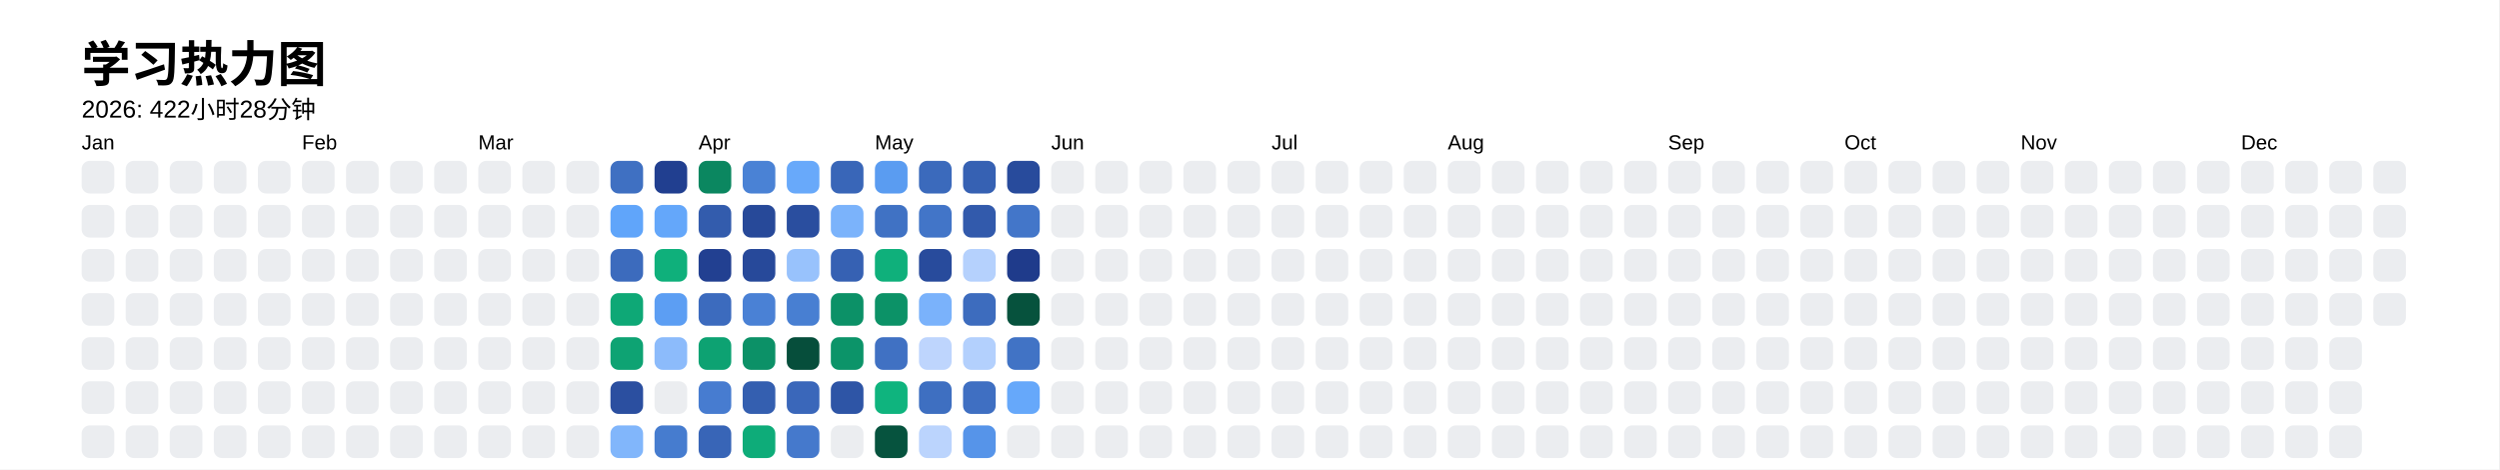
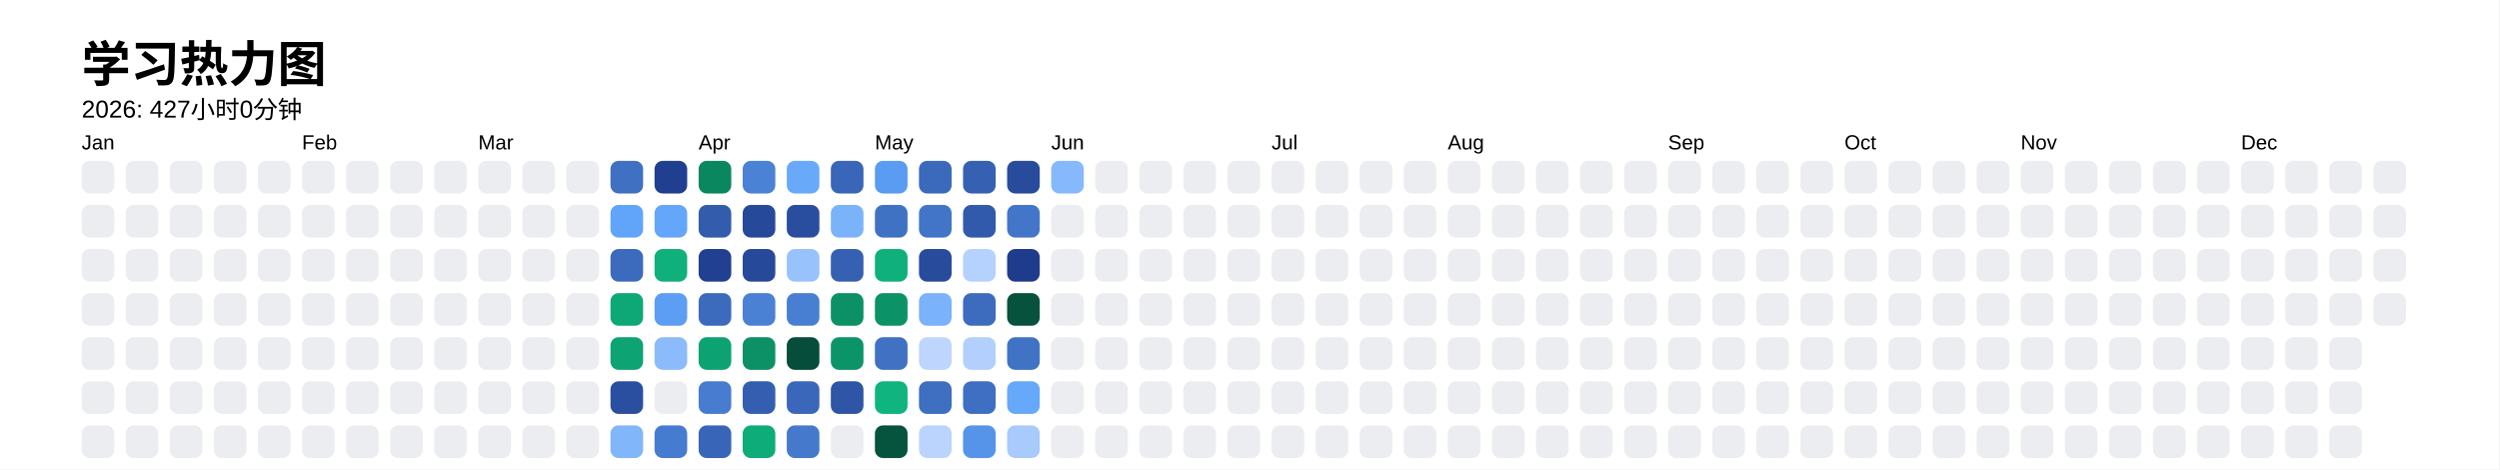
<svg xmlns="http://www.w3.org/2000/svg" style="background-color:white;" baseProfile="full" height="57.5mm" version="1.1" viewBox="0,0,306.2,57.5" width="306.2mm">
  <defs />
  <rect fill="#FFFFFF" height="57.5" width="306.2" x="0" y="0" />
  <text fill="#000000" style="font-size:6px; font-family:Arial; font-weight:bold;" x="10" y="10">学习热力图</text>
-   <text fill="#000000" style="font-size:3px; font-family:Arial;" x="10" y="14.4">2026: 422小时28分钟</text>
+   <text fill="#000000" style="font-size:3px; font-family:Arial;" x="10" y="14.4">2026: 427小时0分钟</text>
  <text fill="#000000" style="font-size:2.5px; font-family:Arial" x="10" y="18.3">Jan</text>
  <rect fill="#ebedf0" height="4" rx="1" ry="1" width="4" x="10" y="19.7" />
  <rect fill="#ebedf0" height="4" rx="1" ry="1" width="4" x="10" y="25.1" />
  <rect fill="#ebedf0" height="4" rx="1" ry="1" width="4" x="10" y="30.5" />
  <rect fill="#ebedf0" height="4" rx="1" ry="1" width="4" x="10" y="35.9" />
  <rect fill="#ebedf0" height="4" rx="1" ry="1" width="4" x="10" y="41.3" />
  <rect fill="#ebedf0" height="4" rx="1" ry="1" width="4" x="10" y="46.7" />
  <rect fill="#ebedf0" height="4" rx="1" ry="1" width="4" x="10" y="52.1" />
  <rect fill="#ebedf0" height="4" rx="1" ry="1" width="4" x="15.4" y="19.7" />
  <rect fill="#ebedf0" height="4" rx="1" ry="1" width="4" x="15.4" y="25.1" />
  <rect fill="#ebedf0" height="4" rx="1" ry="1" width="4" x="15.4" y="30.5" />
  <rect fill="#ebedf0" height="4" rx="1" ry="1" width="4" x="15.4" y="35.9" />
  <rect fill="#ebedf0" height="4" rx="1" ry="1" width="4" x="15.4" y="41.3" />
  <rect fill="#ebedf0" height="4" rx="1" ry="1" width="4" x="15.4" y="46.7" />
  <rect fill="#ebedf0" height="4" rx="1" ry="1" width="4" x="15.4" y="52.1" />
  <rect fill="#ebedf0" height="4" rx="1" ry="1" width="4" x="20.8" y="19.7" />
  <rect fill="#ebedf0" height="4" rx="1" ry="1" width="4" x="20.8" y="25.1" />
  <rect fill="#ebedf0" height="4" rx="1" ry="1" width="4" x="20.8" y="30.5" />
  <rect fill="#ebedf0" height="4" rx="1" ry="1" width="4" x="20.8" y="35.9" />
  <rect fill="#ebedf0" height="4" rx="1" ry="1" width="4" x="20.8" y="41.3" />
  <rect fill="#ebedf0" height="4" rx="1" ry="1" width="4" x="20.8" y="46.7" />
  <rect fill="#ebedf0" height="4" rx="1" ry="1" width="4" x="20.8" y="52.1" />
  <rect fill="#ebedf0" height="4" rx="1" ry="1" width="4" x="26.2" y="19.7" />
  <rect fill="#ebedf0" height="4" rx="1" ry="1" width="4" x="26.2" y="25.1" />
  <rect fill="#ebedf0" height="4" rx="1" ry="1" width="4" x="26.2" y="30.5" />
  <rect fill="#ebedf0" height="4" rx="1" ry="1" width="4" x="26.2" y="35.9" />
  <rect fill="#ebedf0" height="4" rx="1" ry="1" width="4" x="26.2" y="41.3" />
  <rect fill="#ebedf0" height="4" rx="1" ry="1" width="4" x="26.2" y="46.7" />
  <rect fill="#ebedf0" height="4" rx="1" ry="1" width="4" x="26.2" y="52.1" />
  <rect fill="#ebedf0" height="4" rx="1" ry="1" width="4" x="31.6" y="19.7" />
  <rect fill="#ebedf0" height="4" rx="1" ry="1" width="4" x="31.6" y="25.1" />
  <rect fill="#ebedf0" height="4" rx="1" ry="1" width="4" x="31.6" y="30.5" />
  <rect fill="#ebedf0" height="4" rx="1" ry="1" width="4" x="31.6" y="35.9" />
  <rect fill="#ebedf0" height="4" rx="1" ry="1" width="4" x="31.6" y="41.3" />
  <rect fill="#ebedf0" height="4" rx="1" ry="1" width="4" x="31.6" y="46.7" />
  <rect fill="#ebedf0" height="4" rx="1" ry="1" width="4" x="31.6" y="52.1" />
  <text fill="#000000" style="font-size:2.5px; font-family:Arial" x="37.0" y="18.3">Feb</text>
  <rect fill="#ebedf0" height="4" rx="1" ry="1" width="4" x="37.0" y="19.7" />
  <rect fill="#ebedf0" height="4" rx="1" ry="1" width="4" x="37.0" y="25.1" />
  <rect fill="#ebedf0" height="4" rx="1" ry="1" width="4" x="37.0" y="30.5" />
  <rect fill="#ebedf0" height="4" rx="1" ry="1" width="4" x="37.0" y="35.9" />
  <rect fill="#ebedf0" height="4" rx="1" ry="1" width="4" x="37.0" y="41.3" />
  <rect fill="#ebedf0" height="4" rx="1" ry="1" width="4" x="37.0" y="46.7" />
  <rect fill="#ebedf0" height="4" rx="1" ry="1" width="4" x="37.0" y="52.1" />
  <rect fill="#ebedf0" height="4" rx="1" ry="1" width="4" x="42.4" y="19.7" />
  <rect fill="#ebedf0" height="4" rx="1" ry="1" width="4" x="42.4" y="25.1" />
  <rect fill="#ebedf0" height="4" rx="1" ry="1" width="4" x="42.4" y="30.5" />
  <rect fill="#ebedf0" height="4" rx="1" ry="1" width="4" x="42.4" y="35.9" />
  <rect fill="#ebedf0" height="4" rx="1" ry="1" width="4" x="42.4" y="41.3" />
  <rect fill="#ebedf0" height="4" rx="1" ry="1" width="4" x="42.4" y="46.7" />
  <rect fill="#ebedf0" height="4" rx="1" ry="1" width="4" x="42.4" y="52.1" />
  <rect fill="#ebedf0" height="4" rx="1" ry="1" width="4" x="47.8" y="19.7" />
  <rect fill="#ebedf0" height="4" rx="1" ry="1" width="4" x="47.8" y="25.1" />
  <rect fill="#ebedf0" height="4" rx="1" ry="1" width="4" x="47.8" y="30.5" />
  <rect fill="#ebedf0" height="4" rx="1" ry="1" width="4" x="47.8" y="35.9" />
  <rect fill="#ebedf0" height="4" rx="1" ry="1" width="4" x="47.8" y="41.3" />
  <rect fill="#ebedf0" height="4" rx="1" ry="1" width="4" x="47.8" y="46.7" />
  <rect fill="#ebedf0" height="4" rx="1" ry="1" width="4" x="47.8" y="52.1" />
  <rect fill="#ebedf0" height="4" rx="1" ry="1" width="4" x="53.2" y="19.7" />
  <rect fill="#ebedf0" height="4" rx="1" ry="1" width="4" x="53.2" y="25.1" />
  <rect fill="#ebedf0" height="4" rx="1" ry="1" width="4" x="53.2" y="30.5" />
  <rect fill="#ebedf0" height="4" rx="1" ry="1" width="4" x="53.2" y="35.9" />
  <rect fill="#ebedf0" height="4" rx="1" ry="1" width="4" x="53.2" y="41.3" />
  <rect fill="#ebedf0" height="4" rx="1" ry="1" width="4" x="53.2" y="46.7" />
  <rect fill="#ebedf0" height="4" rx="1" ry="1" width="4" x="53.2" y="52.1" />
  <text fill="#000000" style="font-size:2.5px; font-family:Arial" x="58.6" y="18.3">Mar</text>
  <rect fill="#ebedf0" height="4" rx="1" ry="1" width="4" x="58.6" y="19.7" />
  <rect fill="#ebedf0" height="4" rx="1" ry="1" width="4" x="58.6" y="25.1" />
  <rect fill="#ebedf0" height="4" rx="1" ry="1" width="4" x="58.6" y="30.5" />
  <rect fill="#ebedf0" height="4" rx="1" ry="1" width="4" x="58.6" y="35.9" />
  <rect fill="#ebedf0" height="4" rx="1" ry="1" width="4" x="58.6" y="41.3" />
  <rect fill="#ebedf0" height="4" rx="1" ry="1" width="4" x="58.6" y="46.7" />
  <rect fill="#ebedf0" height="4" rx="1" ry="1" width="4" x="58.6" y="52.1" />
  <rect fill="#ebedf0" height="4" rx="1" ry="1" width="4" x="64" y="19.7" />
  <rect fill="#ebedf0" height="4" rx="1" ry="1" width="4" x="64" y="25.1" />
  <rect fill="#ebedf0" height="4" rx="1" ry="1" width="4" x="64" y="30.5" />
  <rect fill="#ebedf0" height="4" rx="1" ry="1" width="4" x="64" y="35.9" />
  <rect fill="#ebedf0" height="4" rx="1" ry="1" width="4" x="64" y="41.3" />
  <rect fill="#ebedf0" height="4" rx="1" ry="1" width="4" x="64" y="46.7" />
  <rect fill="#ebedf0" height="4" rx="1" ry="1" width="4" x="64" y="52.1" />
  <rect fill="#ebedf0" height="4" rx="1" ry="1" width="4" x="69.4" y="19.7" />
  <rect fill="#ebedf0" height="4" rx="1" ry="1" width="4" x="69.4" y="25.1" />
  <rect fill="#ebedf0" height="4" rx="1" ry="1" width="4" x="69.4" y="30.5" />
  <rect fill="#ebedf0" height="4" rx="1" ry="1" width="4" x="69.4" y="35.9" />
  <rect fill="#ebedf0" height="4" rx="1" ry="1" width="4" x="69.4" y="41.3" />
  <rect fill="#ebedf0" height="4" rx="1" ry="1" width="4" x="69.4" y="46.7" />
  <rect fill="#ebedf0" height="4" rx="1" ry="1" width="4" x="69.4" y="52.1" />
  <rect fill="#3f70c2" height="4" rx="1" ry="1" width="4" x="74.8" y="19.7" />
  <rect fill="#60a5fa" height="4" rx="1" ry="1" width="4" x="74.8" y="25.1" />
  <rect fill="#3c6bbd" height="4" rx="1" ry="1" width="4" x="74.8" y="30.5" />
  <rect fill="#0ea876" height="4" rx="1" ry="1" width="4" x="74.8" y="35.9" />
  <rect fill="#0ea373" height="4" rx="1" ry="1" width="4" x="74.8" y="41.3" />
  <rect fill="#2b4fa0" height="4" rx="1" ry="1" width="4" x="74.8" y="46.7" />
  <rect fill="#81b6fb" height="4" rx="1" ry="1" width="4" x="74.8" y="52.1" />
  <rect fill="#213f90" height="4" rx="1" ry="1" width="4" x="80.2" y="19.7" />
  <rect fill="#64a7fa" height="4" rx="1" ry="1" width="4" x="80.2" y="25.1" />
  <rect fill="#0fb07b" height="4" rx="1" ry="1" width="4" x="80.2" y="30.5" />
  <rect fill="#5c9ef3" height="4" rx="1" ry="1" width="4" x="80.2" y="35.9" />
  <rect fill="#8cbbfb" height="4" rx="1" ry="1" width="4" x="80.2" y="41.3" />
  <rect fill="#ebedf0" height="4" rx="1" ry="1" width="4" x="80.2" y="46.7" />
  <rect fill="#467ccf" height="4" rx="1" ry="1" width="4" x="80.2" y="52.1" />
  <text fill="#000000" style="font-size:2.5px; font-family:Arial" x="85.6" y="18.3">Apr</text>
  <rect fill="#0b8760" height="4" rx="1" ry="1" width="4" x="85.6" y="19.7" />
  <rect fill="#335cad" height="4" rx="1" ry="1" width="4" x="85.6" y="25.1" />
  <rect fill="#224091" height="4" rx="1" ry="1" width="4" x="85.6" y="30.5" />
  <rect fill="#3c6bbe" height="4" rx="1" ry="1" width="4" x="85.6" y="35.9" />
  <rect fill="#0da272" height="4" rx="1" ry="1" width="4" x="85.6" y="41.3" />
  <rect fill="#477cd0" height="4" rx="1" ry="1" width="4" x="85.6" y="46.7" />
  <rect fill="#3865b7" height="4" rx="1" ry="1" width="4" x="85.6" y="52.1" />
  <rect fill="#4a82d5" height="4" rx="1" ry="1" width="4" x="91" y="19.7" />
  <rect fill="#274999" height="4" rx="1" ry="1" width="4" x="91" y="25.1" />
  <rect fill="#27499a" height="4" rx="1" ry="1" width="4" x="91" y="30.5" />
  <rect fill="#4a81d5" height="4" rx="1" ry="1" width="4" x="91" y="35.9" />
  <rect fill="#0c9167" height="4" rx="1" ry="1" width="4" x="91" y="41.3" />
  <rect fill="#345fb0" height="4" rx="1" ry="1" width="4" x="91" y="46.7" />
  <rect fill="#0eac79" height="4" rx="1" ry="1" width="4" x="91" y="52.1" />
  <rect fill="#68a9fa" height="4" rx="1" ry="1" width="4" x="96.4" y="19.7" />
  <rect fill="#2a4e9f" height="4" rx="1" ry="1" width="4" x="96.4" y="25.1" />
  <rect fill="#98c2fc" height="4" rx="1" ry="1" width="4" x="96.4" y="30.5" />
  <rect fill="#487fd2" height="4" rx="1" ry="1" width="4" x="96.4" y="35.9" />
  <rect fill="#064e3b" height="4" rx="1" ry="1" width="4" x="96.4" y="41.3" />
  <rect fill="#3a67ba" height="4" rx="1" ry="1" width="4" x="96.4" y="46.7" />
  <rect fill="#4579cc" height="4" rx="1" ry="1" width="4" x="96.4" y="52.1" />
  <rect fill="#3966b8" height="4" rx="1" ry="1" width="4" x="101.8" y="19.7" />
  <rect fill="#7bb3fb" height="4" rx="1" ry="1" width="4" x="101.8" y="25.1" />
  <rect fill="#3661b3" height="4" rx="1" ry="1" width="4" x="101.8" y="30.5" />
  <rect fill="#0c9167" height="4" rx="1" ry="1" width="4" x="101.8" y="35.9" />
  <rect fill="#0c9469" height="4" rx="1" ry="1" width="4" x="101.8" y="41.3" />
  <rect fill="#2e55a6" height="4" rx="1" ry="1" width="4" x="101.8" y="46.7" />
  <rect fill="#ebedf0" height="4" rx="1" ry="1" width="4" x="101.8" y="52.1" />
  <text fill="#000000" style="font-size:2.5px; font-family:Arial" x="107.2" y="18.3">May</text>
  <rect fill="#5a9cf1" height="4" rx="1" ry="1" width="4" x="107.2" y="19.7" />
  <rect fill="#4072c4" height="4" rx="1" ry="1" width="4" x="107.2" y="25.1" />
  <rect fill="#0fb07b" height="4" rx="1" ry="1" width="4" x="107.2" y="30.5" />
  <rect fill="#0c9267" height="4" rx="1" ry="1" width="4" x="107.2" y="35.9" />
  <rect fill="#4071c3" height="4" rx="1" ry="1" width="4" x="107.2" y="41.3" />
  <rect fill="#0fb47e" height="4" rx="1" ry="1" width="4" x="107.2" y="46.7" />
  <rect fill="#06533e" height="4" rx="1" ry="1" width="4" x="107.2" y="52.1" />
  <rect fill="#3b6abc" height="4" rx="1" ry="1" width="4" x="112.6" y="19.7" />
  <rect fill="#4275c8" height="4" rx="1" ry="1" width="4" x="112.6" y="25.1" />
  <rect fill="#284b9c" height="4" rx="1" ry="1" width="4" x="112.6" y="30.5" />
  <rect fill="#7ab2fb" height="4" rx="1" ry="1" width="4" x="112.6" y="35.9" />
  <rect fill="#bed5fd" height="4" rx="1" ry="1" width="4" x="112.6" y="41.3" />
  <rect fill="#3e6fc1" height="4" rx="1" ry="1" width="4" x="112.6" y="46.7" />
  <rect fill="#bbd4fd" height="4" rx="1" ry="1" width="4" x="112.6" y="52.1" />
  <rect fill="#3661b3" height="4" rx="1" ry="1" width="4" x="118" y="19.7" />
  <rect fill="#325aac" height="4" rx="1" ry="1" width="4" x="118" y="25.1" />
  <rect fill="#b5d1fd" height="4" rx="1" ry="1" width="4" x="118" y="30.5" />
  <rect fill="#3d6cbe" height="4" rx="1" ry="1" width="4" x="118" y="35.9" />
  <rect fill="#b3d0fd" height="4" rx="1" ry="1" width="4" x="118" y="41.3" />
  <rect fill="#3f6fc2" height="4" rx="1" ry="1" width="4" x="118" y="46.7" />
  <rect fill="#5694e9" height="4" rx="1" ry="1" width="4" x="118" y="52.1" />
  <rect fill="#284b9c" height="4" rx="1" ry="1" width="4" x="123.4" y="19.7" />
  <rect fill="#4376c9" height="4" rx="1" ry="1" width="4" x="123.4" y="25.1" />
  <rect fill="#1f3b8b" height="4" rx="1" ry="1" width="4" x="123.4" y="30.5" />
  <rect fill="#06523d" height="4" rx="1" ry="1" width="4" x="123.4" y="35.9" />
  <rect fill="#4173c5" height="4" rx="1" ry="1" width="4" x="123.4" y="41.3" />
  <rect fill="#66a8fa" height="4" rx="1" ry="1" width="4" x="123.4" y="46.7" />
-   <rect fill="#ebedf0" height="4" rx="1" ry="1" width="4" x="123.4" y="52.1" />
+   <rect fill="#a8cafc" height="4" rx="1" ry="1" width="4" x="123.4" y="52.1" />
  <text fill="#000000" style="font-size:2.5px; font-family:Arial" x="128.8" y="18.3">Jun</text>
-   <rect fill="#ebedf0" height="4" rx="1" ry="1" width="4" x="128.8" y="19.7" />
+   <rect fill="#86b9fb" height="4" rx="1" ry="1" width="4" x="128.8" y="19.7" />
  <rect fill="#ebedf0" height="4" rx="1" ry="1" width="4" x="128.8" y="25.1" />
  <rect fill="#ebedf0" height="4" rx="1" ry="1" width="4" x="128.8" y="30.5" />
  <rect fill="#ebedf0" height="4" rx="1" ry="1" width="4" x="128.8" y="35.9" />
  <rect fill="#ebedf0" height="4" rx="1" ry="1" width="4" x="128.8" y="41.3" />
  <rect fill="#ebedf0" height="4" rx="1" ry="1" width="4" x="128.8" y="46.7" />
  <rect fill="#ebedf0" height="4" rx="1" ry="1" width="4" x="128.8" y="52.1" />
  <rect fill="#ebedf0" height="4" rx="1" ry="1" width="4" x="134.2" y="19.7" />
  <rect fill="#ebedf0" height="4" rx="1" ry="1" width="4" x="134.2" y="25.1" />
  <rect fill="#ebedf0" height="4" rx="1" ry="1" width="4" x="134.2" y="30.5" />
  <rect fill="#ebedf0" height="4" rx="1" ry="1" width="4" x="134.2" y="35.9" />
  <rect fill="#ebedf0" height="4" rx="1" ry="1" width="4" x="134.2" y="41.3" />
  <rect fill="#ebedf0" height="4" rx="1" ry="1" width="4" x="134.2" y="46.7" />
  <rect fill="#ebedf0" height="4" rx="1" ry="1" width="4" x="134.2" y="52.1" />
  <rect fill="#ebedf0" height="4" rx="1" ry="1" width="4" x="139.6" y="19.7" />
  <rect fill="#ebedf0" height="4" rx="1" ry="1" width="4" x="139.6" y="25.1" />
  <rect fill="#ebedf0" height="4" rx="1" ry="1" width="4" x="139.6" y="30.5" />
  <rect fill="#ebedf0" height="4" rx="1" ry="1" width="4" x="139.6" y="35.9" />
  <rect fill="#ebedf0" height="4" rx="1" ry="1" width="4" x="139.6" y="41.3" />
  <rect fill="#ebedf0" height="4" rx="1" ry="1" width="4" x="139.6" y="46.7" />
  <rect fill="#ebedf0" height="4" rx="1" ry="1" width="4" x="139.6" y="52.1" />
  <rect fill="#ebedf0" height="4" rx="1" ry="1" width="4" x="145" y="19.7" />
  <rect fill="#ebedf0" height="4" rx="1" ry="1" width="4" x="145" y="25.1" />
  <rect fill="#ebedf0" height="4" rx="1" ry="1" width="4" x="145" y="30.5" />
  <rect fill="#ebedf0" height="4" rx="1" ry="1" width="4" x="145" y="35.9" />
  <rect fill="#ebedf0" height="4" rx="1" ry="1" width="4" x="145" y="41.3" />
  <rect fill="#ebedf0" height="4" rx="1" ry="1" width="4" x="145" y="46.7" />
  <rect fill="#ebedf0" height="4" rx="1" ry="1" width="4" x="145" y="52.1" />
  <rect fill="#ebedf0" height="4" rx="1" ry="1" width="4" x="150.4" y="19.7" />
  <rect fill="#ebedf0" height="4" rx="1" ry="1" width="4" x="150.4" y="25.1" />
  <rect fill="#ebedf0" height="4" rx="1" ry="1" width="4" x="150.4" y="30.5" />
  <rect fill="#ebedf0" height="4" rx="1" ry="1" width="4" x="150.4" y="35.9" />
  <rect fill="#ebedf0" height="4" rx="1" ry="1" width="4" x="150.4" y="41.3" />
  <rect fill="#ebedf0" height="4" rx="1" ry="1" width="4" x="150.4" y="46.7" />
  <rect fill="#ebedf0" height="4" rx="1" ry="1" width="4" x="150.4" y="52.1" />
  <text fill="#000000" style="font-size:2.5px; font-family:Arial" x="155.8" y="18.3">Jul</text>
  <rect fill="#ebedf0" height="4" rx="1" ry="1" width="4" x="155.8" y="19.7" />
  <rect fill="#ebedf0" height="4" rx="1" ry="1" width="4" x="155.8" y="25.1" />
  <rect fill="#ebedf0" height="4" rx="1" ry="1" width="4" x="155.8" y="30.5" />
  <rect fill="#ebedf0" height="4" rx="1" ry="1" width="4" x="155.8" y="35.9" />
  <rect fill="#ebedf0" height="4" rx="1" ry="1" width="4" x="155.8" y="41.3" />
  <rect fill="#ebedf0" height="4" rx="1" ry="1" width="4" x="155.8" y="46.7" />
  <rect fill="#ebedf0" height="4" rx="1" ry="1" width="4" x="155.8" y="52.1" />
  <rect fill="#ebedf0" height="4" rx="1" ry="1" width="4" x="161.2" y="19.7" />
  <rect fill="#ebedf0" height="4" rx="1" ry="1" width="4" x="161.2" y="25.1" />
  <rect fill="#ebedf0" height="4" rx="1" ry="1" width="4" x="161.2" y="30.5" />
  <rect fill="#ebedf0" height="4" rx="1" ry="1" width="4" x="161.2" y="35.9" />
  <rect fill="#ebedf0" height="4" rx="1" ry="1" width="4" x="161.2" y="41.3" />
  <rect fill="#ebedf0" height="4" rx="1" ry="1" width="4" x="161.2" y="46.7" />
  <rect fill="#ebedf0" height="4" rx="1" ry="1" width="4" x="161.2" y="52.1" />
  <rect fill="#ebedf0" height="4" rx="1" ry="1" width="4" x="166.6" y="19.7" />
  <rect fill="#ebedf0" height="4" rx="1" ry="1" width="4" x="166.6" y="25.1" />
  <rect fill="#ebedf0" height="4" rx="1" ry="1" width="4" x="166.6" y="30.5" />
  <rect fill="#ebedf0" height="4" rx="1" ry="1" width="4" x="166.6" y="35.9" />
  <rect fill="#ebedf0" height="4" rx="1" ry="1" width="4" x="166.6" y="41.3" />
  <rect fill="#ebedf0" height="4" rx="1" ry="1" width="4" x="166.6" y="46.7" />
  <rect fill="#ebedf0" height="4" rx="1" ry="1" width="4" x="166.6" y="52.1" />
  <rect fill="#ebedf0" height="4" rx="1" ry="1" width="4" x="172" y="19.7" />
  <rect fill="#ebedf0" height="4" rx="1" ry="1" width="4" x="172" y="25.1" />
  <rect fill="#ebedf0" height="4" rx="1" ry="1" width="4" x="172" y="30.5" />
  <rect fill="#ebedf0" height="4" rx="1" ry="1" width="4" x="172" y="35.9" />
  <rect fill="#ebedf0" height="4" rx="1" ry="1" width="4" x="172" y="41.3" />
  <rect fill="#ebedf0" height="4" rx="1" ry="1" width="4" x="172" y="46.7" />
  <rect fill="#ebedf0" height="4" rx="1" ry="1" width="4" x="172" y="52.1" />
  <text fill="#000000" style="font-size:2.5px; font-family:Arial" x="177.4" y="18.3">Aug</text>
  <rect fill="#ebedf0" height="4" rx="1" ry="1" width="4" x="177.4" y="19.7" />
  <rect fill="#ebedf0" height="4" rx="1" ry="1" width="4" x="177.4" y="25.1" />
  <rect fill="#ebedf0" height="4" rx="1" ry="1" width="4" x="177.4" y="30.5" />
  <rect fill="#ebedf0" height="4" rx="1" ry="1" width="4" x="177.4" y="35.9" />
  <rect fill="#ebedf0" height="4" rx="1" ry="1" width="4" x="177.4" y="41.3" />
  <rect fill="#ebedf0" height="4" rx="1" ry="1" width="4" x="177.4" y="46.7" />
  <rect fill="#ebedf0" height="4" rx="1" ry="1" width="4" x="177.4" y="52.1" />
  <rect fill="#ebedf0" height="4" rx="1" ry="1" width="4" x="182.8" y="19.7" />
  <rect fill="#ebedf0" height="4" rx="1" ry="1" width="4" x="182.8" y="25.1" />
  <rect fill="#ebedf0" height="4" rx="1" ry="1" width="4" x="182.8" y="30.5" />
  <rect fill="#ebedf0" height="4" rx="1" ry="1" width="4" x="182.8" y="35.9" />
  <rect fill="#ebedf0" height="4" rx="1" ry="1" width="4" x="182.8" y="41.3" />
  <rect fill="#ebedf0" height="4" rx="1" ry="1" width="4" x="182.8" y="46.7" />
  <rect fill="#ebedf0" height="4" rx="1" ry="1" width="4" x="182.8" y="52.1" />
  <rect fill="#ebedf0" height="4" rx="1" ry="1" width="4" x="188.2" y="19.7" />
  <rect fill="#ebedf0" height="4" rx="1" ry="1" width="4" x="188.2" y="25.1" />
  <rect fill="#ebedf0" height="4" rx="1" ry="1" width="4" x="188.2" y="30.5" />
  <rect fill="#ebedf0" height="4" rx="1" ry="1" width="4" x="188.2" y="35.9" />
  <rect fill="#ebedf0" height="4" rx="1" ry="1" width="4" x="188.2" y="41.3" />
  <rect fill="#ebedf0" height="4" rx="1" ry="1" width="4" x="188.2" y="46.7" />
  <rect fill="#ebedf0" height="4" rx="1" ry="1" width="4" x="188.2" y="52.1" />
  <rect fill="#ebedf0" height="4" rx="1" ry="1" width="4" x="193.6" y="19.7" />
  <rect fill="#ebedf0" height="4" rx="1" ry="1" width="4" x="193.6" y="25.1" />
  <rect fill="#ebedf0" height="4" rx="1" ry="1" width="4" x="193.6" y="30.5" />
  <rect fill="#ebedf0" height="4" rx="1" ry="1" width="4" x="193.6" y="35.9" />
  <rect fill="#ebedf0" height="4" rx="1" ry="1" width="4" x="193.6" y="41.3" />
  <rect fill="#ebedf0" height="4" rx="1" ry="1" width="4" x="193.6" y="46.7" />
  <rect fill="#ebedf0" height="4" rx="1" ry="1" width="4" x="193.6" y="52.1" />
  <rect fill="#ebedf0" height="4" rx="1" ry="1" width="4" x="199" y="19.7" />
  <rect fill="#ebedf0" height="4" rx="1" ry="1" width="4" x="199" y="25.1" />
  <rect fill="#ebedf0" height="4" rx="1" ry="1" width="4" x="199" y="30.5" />
  <rect fill="#ebedf0" height="4" rx="1" ry="1" width="4" x="199" y="35.9" />
  <rect fill="#ebedf0" height="4" rx="1" ry="1" width="4" x="199" y="41.3" />
  <rect fill="#ebedf0" height="4" rx="1" ry="1" width="4" x="199" y="46.7" />
  <rect fill="#ebedf0" height="4" rx="1" ry="1" width="4" x="199" y="52.1" />
  <text fill="#000000" style="font-size:2.5px; font-family:Arial" x="204.4" y="18.3">Sep</text>
  <rect fill="#ebedf0" height="4" rx="1" ry="1" width="4" x="204.4" y="19.7" />
  <rect fill="#ebedf0" height="4" rx="1" ry="1" width="4" x="204.4" y="25.1" />
  <rect fill="#ebedf0" height="4" rx="1" ry="1" width="4" x="204.4" y="30.5" />
  <rect fill="#ebedf0" height="4" rx="1" ry="1" width="4" x="204.4" y="35.9" />
  <rect fill="#ebedf0" height="4" rx="1" ry="1" width="4" x="204.4" y="41.3" />
  <rect fill="#ebedf0" height="4" rx="1" ry="1" width="4" x="204.4" y="46.7" />
  <rect fill="#ebedf0" height="4" rx="1" ry="1" width="4" x="204.4" y="52.1" />
  <rect fill="#ebedf0" height="4" rx="1" ry="1" width="4" x="209.8" y="19.7" />
  <rect fill="#ebedf0" height="4" rx="1" ry="1" width="4" x="209.8" y="25.1" />
  <rect fill="#ebedf0" height="4" rx="1" ry="1" width="4" x="209.8" y="30.5" />
  <rect fill="#ebedf0" height="4" rx="1" ry="1" width="4" x="209.8" y="35.9" />
  <rect fill="#ebedf0" height="4" rx="1" ry="1" width="4" x="209.8" y="41.3" />
  <rect fill="#ebedf0" height="4" rx="1" ry="1" width="4" x="209.8" y="46.7" />
  <rect fill="#ebedf0" height="4" rx="1" ry="1" width="4" x="209.8" y="52.1" />
  <rect fill="#ebedf0" height="4" rx="1" ry="1" width="4" x="215.2" y="19.7" />
  <rect fill="#ebedf0" height="4" rx="1" ry="1" width="4" x="215.2" y="25.1" />
  <rect fill="#ebedf0" height="4" rx="1" ry="1" width="4" x="215.2" y="30.5" />
  <rect fill="#ebedf0" height="4" rx="1" ry="1" width="4" x="215.2" y="35.9" />
  <rect fill="#ebedf0" height="4" rx="1" ry="1" width="4" x="215.2" y="41.3" />
  <rect fill="#ebedf0" height="4" rx="1" ry="1" width="4" x="215.2" y="46.7" />
  <rect fill="#ebedf0" height="4" rx="1" ry="1" width="4" x="215.2" y="52.1" />
  <rect fill="#ebedf0" height="4" rx="1" ry="1" width="4" x="220.6" y="19.7" />
  <rect fill="#ebedf0" height="4" rx="1" ry="1" width="4" x="220.6" y="25.1" />
  <rect fill="#ebedf0" height="4" rx="1" ry="1" width="4" x="220.6" y="30.5" />
  <rect fill="#ebedf0" height="4" rx="1" ry="1" width="4" x="220.6" y="35.9" />
  <rect fill="#ebedf0" height="4" rx="1" ry="1" width="4" x="220.6" y="41.3" />
  <rect fill="#ebedf0" height="4" rx="1" ry="1" width="4" x="220.6" y="46.7" />
  <rect fill="#ebedf0" height="4" rx="1" ry="1" width="4" x="220.6" y="52.1" />
  <text fill="#000000" style="font-size:2.5px; font-family:Arial" x="226" y="18.3">Oct</text>
  <rect fill="#ebedf0" height="4" rx="1" ry="1" width="4" x="226" y="19.7" />
  <rect fill="#ebedf0" height="4" rx="1" ry="1" width="4" x="226" y="25.1" />
  <rect fill="#ebedf0" height="4" rx="1" ry="1" width="4" x="226" y="30.5" />
  <rect fill="#ebedf0" height="4" rx="1" ry="1" width="4" x="226" y="35.9" />
  <rect fill="#ebedf0" height="4" rx="1" ry="1" width="4" x="226" y="41.3" />
  <rect fill="#ebedf0" height="4" rx="1" ry="1" width="4" x="226" y="46.7" />
  <rect fill="#ebedf0" height="4" rx="1" ry="1" width="4" x="226" y="52.1" />
  <rect fill="#ebedf0" height="4" rx="1" ry="1" width="4" x="231.4" y="19.7" />
  <rect fill="#ebedf0" height="4" rx="1" ry="1" width="4" x="231.4" y="25.1" />
  <rect fill="#ebedf0" height="4" rx="1" ry="1" width="4" x="231.4" y="30.5" />
  <rect fill="#ebedf0" height="4" rx="1" ry="1" width="4" x="231.4" y="35.9" />
  <rect fill="#ebedf0" height="4" rx="1" ry="1" width="4" x="231.4" y="41.3" />
  <rect fill="#ebedf0" height="4" rx="1" ry="1" width="4" x="231.4" y="46.7" />
  <rect fill="#ebedf0" height="4" rx="1" ry="1" width="4" x="231.4" y="52.1" />
  <rect fill="#ebedf0" height="4" rx="1" ry="1" width="4" x="236.8" y="19.7" />
  <rect fill="#ebedf0" height="4" rx="1" ry="1" width="4" x="236.8" y="25.1" />
  <rect fill="#ebedf0" height="4" rx="1" ry="1" width="4" x="236.8" y="30.5" />
  <rect fill="#ebedf0" height="4" rx="1" ry="1" width="4" x="236.8" y="35.9" />
  <rect fill="#ebedf0" height="4" rx="1" ry="1" width="4" x="236.8" y="41.3" />
  <rect fill="#ebedf0" height="4" rx="1" ry="1" width="4" x="236.8" y="46.7" />
  <rect fill="#ebedf0" height="4" rx="1" ry="1" width="4" x="236.8" y="52.1" />
  <rect fill="#ebedf0" height="4" rx="1" ry="1" width="4" x="242.2" y="19.7" />
  <rect fill="#ebedf0" height="4" rx="1" ry="1" width="4" x="242.2" y="25.1" />
  <rect fill="#ebedf0" height="4" rx="1" ry="1" width="4" x="242.2" y="30.5" />
  <rect fill="#ebedf0" height="4" rx="1" ry="1" width="4" x="242.2" y="35.9" />
  <rect fill="#ebedf0" height="4" rx="1" ry="1" width="4" x="242.2" y="41.3" />
  <rect fill="#ebedf0" height="4" rx="1" ry="1" width="4" x="242.2" y="46.7" />
  <rect fill="#ebedf0" height="4" rx="1" ry="1" width="4" x="242.2" y="52.1" />
  <text fill="#000000" style="font-size:2.5px; font-family:Arial" x="247.6" y="18.3">Nov</text>
  <rect fill="#ebedf0" height="4" rx="1" ry="1" width="4" x="247.6" y="19.7" />
  <rect fill="#ebedf0" height="4" rx="1" ry="1" width="4" x="247.6" y="25.1" />
  <rect fill="#ebedf0" height="4" rx="1" ry="1" width="4" x="247.6" y="30.5" />
  <rect fill="#ebedf0" height="4" rx="1" ry="1" width="4" x="247.6" y="35.9" />
  <rect fill="#ebedf0" height="4" rx="1" ry="1" width="4" x="247.6" y="41.3" />
  <rect fill="#ebedf0" height="4" rx="1" ry="1" width="4" x="247.6" y="46.7" />
  <rect fill="#ebedf0" height="4" rx="1" ry="1" width="4" x="247.6" y="52.1" />
  <rect fill="#ebedf0" height="4" rx="1" ry="1" width="4" x="253" y="19.7" />
  <rect fill="#ebedf0" height="4" rx="1" ry="1" width="4" x="253" y="25.1" />
  <rect fill="#ebedf0" height="4" rx="1" ry="1" width="4" x="253" y="30.5" />
  <rect fill="#ebedf0" height="4" rx="1" ry="1" width="4" x="253" y="35.9" />
  <rect fill="#ebedf0" height="4" rx="1" ry="1" width="4" x="253" y="41.3" />
  <rect fill="#ebedf0" height="4" rx="1" ry="1" width="4" x="253" y="46.7" />
  <rect fill="#ebedf0" height="4" rx="1" ry="1" width="4" x="253" y="52.1" />
  <rect fill="#ebedf0" height="4" rx="1" ry="1" width="4" x="258.4" y="19.7" />
  <rect fill="#ebedf0" height="4" rx="1" ry="1" width="4" x="258.4" y="25.1" />
  <rect fill="#ebedf0" height="4" rx="1" ry="1" width="4" x="258.4" y="30.5" />
  <rect fill="#ebedf0" height="4" rx="1" ry="1" width="4" x="258.4" y="35.9" />
  <rect fill="#ebedf0" height="4" rx="1" ry="1" width="4" x="258.4" y="41.3" />
  <rect fill="#ebedf0" height="4" rx="1" ry="1" width="4" x="258.4" y="46.7" />
  <rect fill="#ebedf0" height="4" rx="1" ry="1" width="4" x="258.4" y="52.1" />
  <rect fill="#ebedf0" height="4" rx="1" ry="1" width="4" x="263.8" y="19.7" />
  <rect fill="#ebedf0" height="4" rx="1" ry="1" width="4" x="263.8" y="25.1" />
  <rect fill="#ebedf0" height="4" rx="1" ry="1" width="4" x="263.8" y="30.5" />
  <rect fill="#ebedf0" height="4" rx="1" ry="1" width="4" x="263.8" y="35.9" />
  <rect fill="#ebedf0" height="4" rx="1" ry="1" width="4" x="263.8" y="41.3" />
  <rect fill="#ebedf0" height="4" rx="1" ry="1" width="4" x="263.8" y="46.7" />
  <rect fill="#ebedf0" height="4" rx="1" ry="1" width="4" x="263.8" y="52.1" />
  <rect fill="#ebedf0" height="4" rx="1" ry="1" width="4" x="269.2" y="19.7" />
  <rect fill="#ebedf0" height="4" rx="1" ry="1" width="4" x="269.2" y="25.1" />
  <rect fill="#ebedf0" height="4" rx="1" ry="1" width="4" x="269.2" y="30.5" />
  <rect fill="#ebedf0" height="4" rx="1" ry="1" width="4" x="269.2" y="35.9" />
  <rect fill="#ebedf0" height="4" rx="1" ry="1" width="4" x="269.2" y="41.3" />
  <rect fill="#ebedf0" height="4" rx="1" ry="1" width="4" x="269.2" y="46.7" />
  <rect fill="#ebedf0" height="4" rx="1" ry="1" width="4" x="269.2" y="52.1" />
  <text fill="#000000" style="font-size:2.5px; font-family:Arial" x="274.6" y="18.3">Dec</text>
  <rect fill="#ebedf0" height="4" rx="1" ry="1" width="4" x="274.6" y="19.7" />
  <rect fill="#ebedf0" height="4" rx="1" ry="1" width="4" x="274.6" y="25.1" />
  <rect fill="#ebedf0" height="4" rx="1" ry="1" width="4" x="274.6" y="30.5" />
  <rect fill="#ebedf0" height="4" rx="1" ry="1" width="4" x="274.6" y="35.9" />
  <rect fill="#ebedf0" height="4" rx="1" ry="1" width="4" x="274.6" y="41.3" />
  <rect fill="#ebedf0" height="4" rx="1" ry="1" width="4" x="274.6" y="46.7" />
  <rect fill="#ebedf0" height="4" rx="1" ry="1" width="4" x="274.6" y="52.1" />
  <rect fill="#ebedf0" height="4" rx="1" ry="1" width="4" x="280" y="19.7" />
  <rect fill="#ebedf0" height="4" rx="1" ry="1" width="4" x="280" y="25.1" />
  <rect fill="#ebedf0" height="4" rx="1" ry="1" width="4" x="280" y="30.5" />
  <rect fill="#ebedf0" height="4" rx="1" ry="1" width="4" x="280" y="35.9" />
  <rect fill="#ebedf0" height="4" rx="1" ry="1" width="4" x="280" y="41.3" />
  <rect fill="#ebedf0" height="4" rx="1" ry="1" width="4" x="280" y="46.7" />
  <rect fill="#ebedf0" height="4" rx="1" ry="1" width="4" x="280" y="52.1" />
  <rect fill="#ebedf0" height="4" rx="1" ry="1" width="4" x="285.4" y="19.7" />
  <rect fill="#ebedf0" height="4" rx="1" ry="1" width="4" x="285.4" y="25.1" />
  <rect fill="#ebedf0" height="4" rx="1" ry="1" width="4" x="285.4" y="30.5" />
  <rect fill="#ebedf0" height="4" rx="1" ry="1" width="4" x="285.4" y="35.9" />
  <rect fill="#ebedf0" height="4" rx="1" ry="1" width="4" x="285.4" y="41.3" />
  <rect fill="#ebedf0" height="4" rx="1" ry="1" width="4" x="285.4" y="46.7" />
  <rect fill="#ebedf0" height="4" rx="1" ry="1" width="4" x="285.4" y="52.1" />
  <rect fill="#ebedf0" height="4" rx="1" ry="1" width="4" x="290.8" y="19.7" />
  <rect fill="#ebedf0" height="4" rx="1" ry="1" width="4" x="290.8" y="25.1" />
  <rect fill="#ebedf0" height="4" rx="1" ry="1" width="4" x="290.8" y="30.5" />
  <rect fill="#ebedf0" height="4" rx="1" ry="1" width="4" x="290.8" y="35.9" />
</svg>
